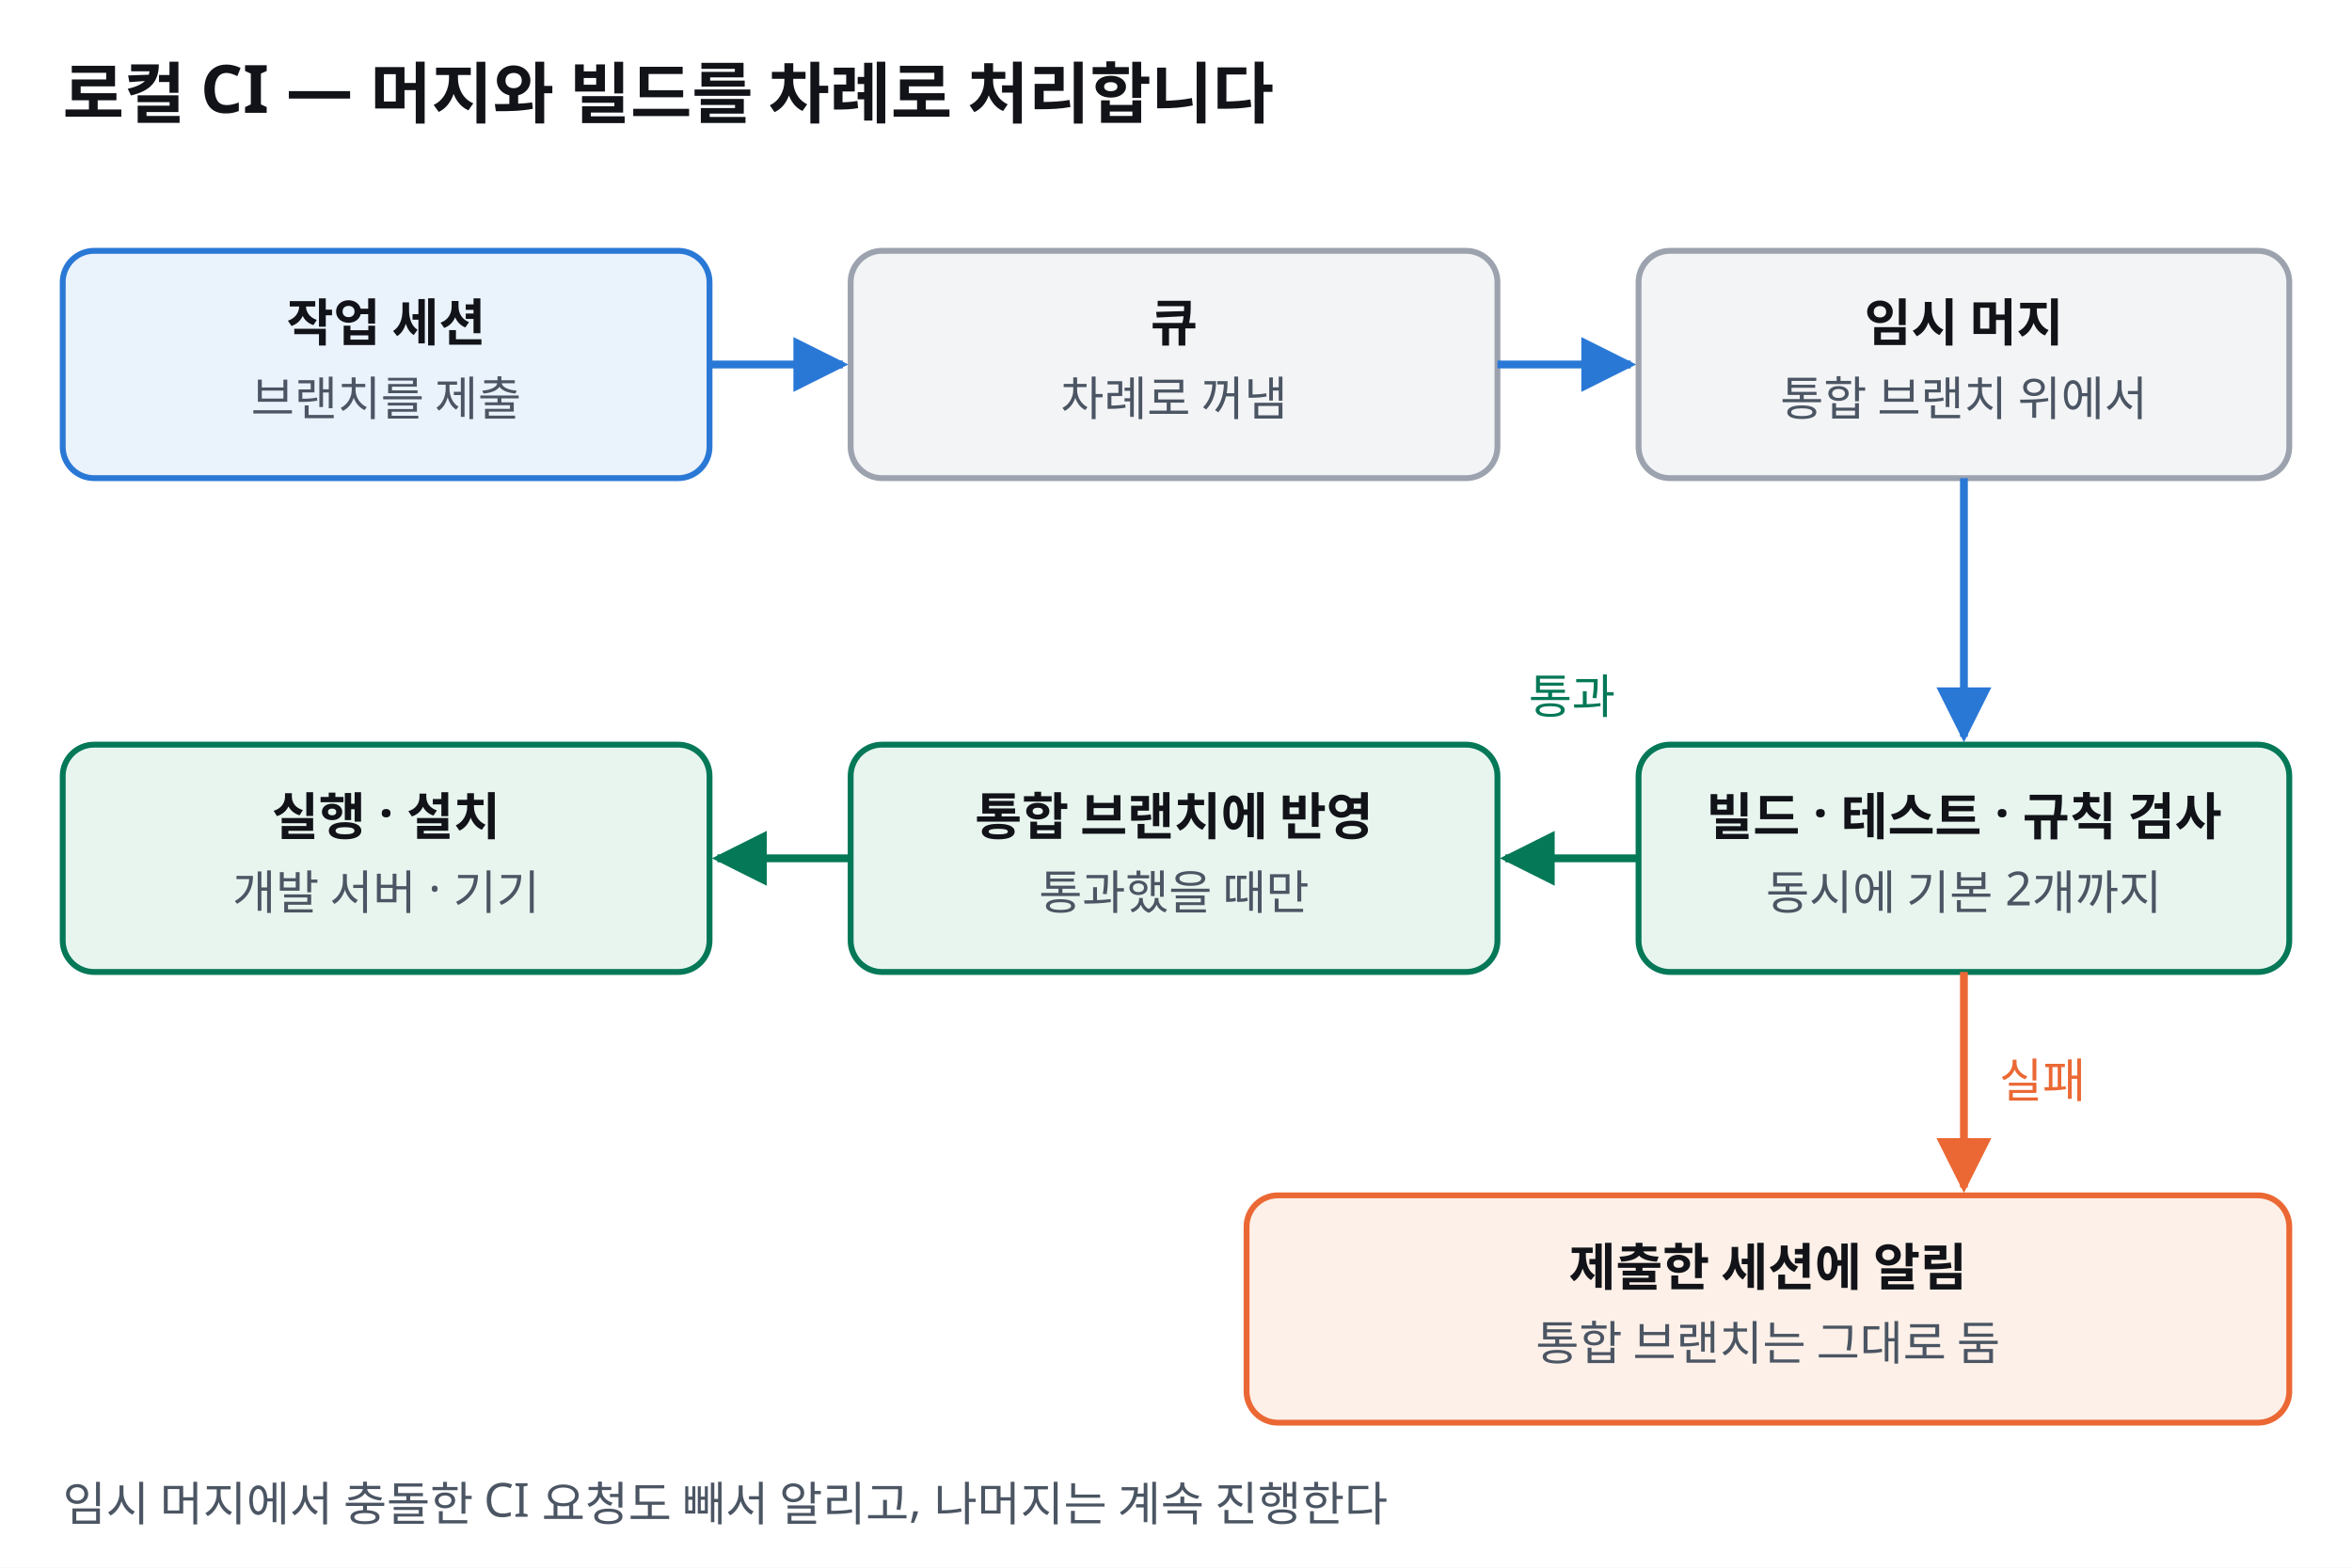
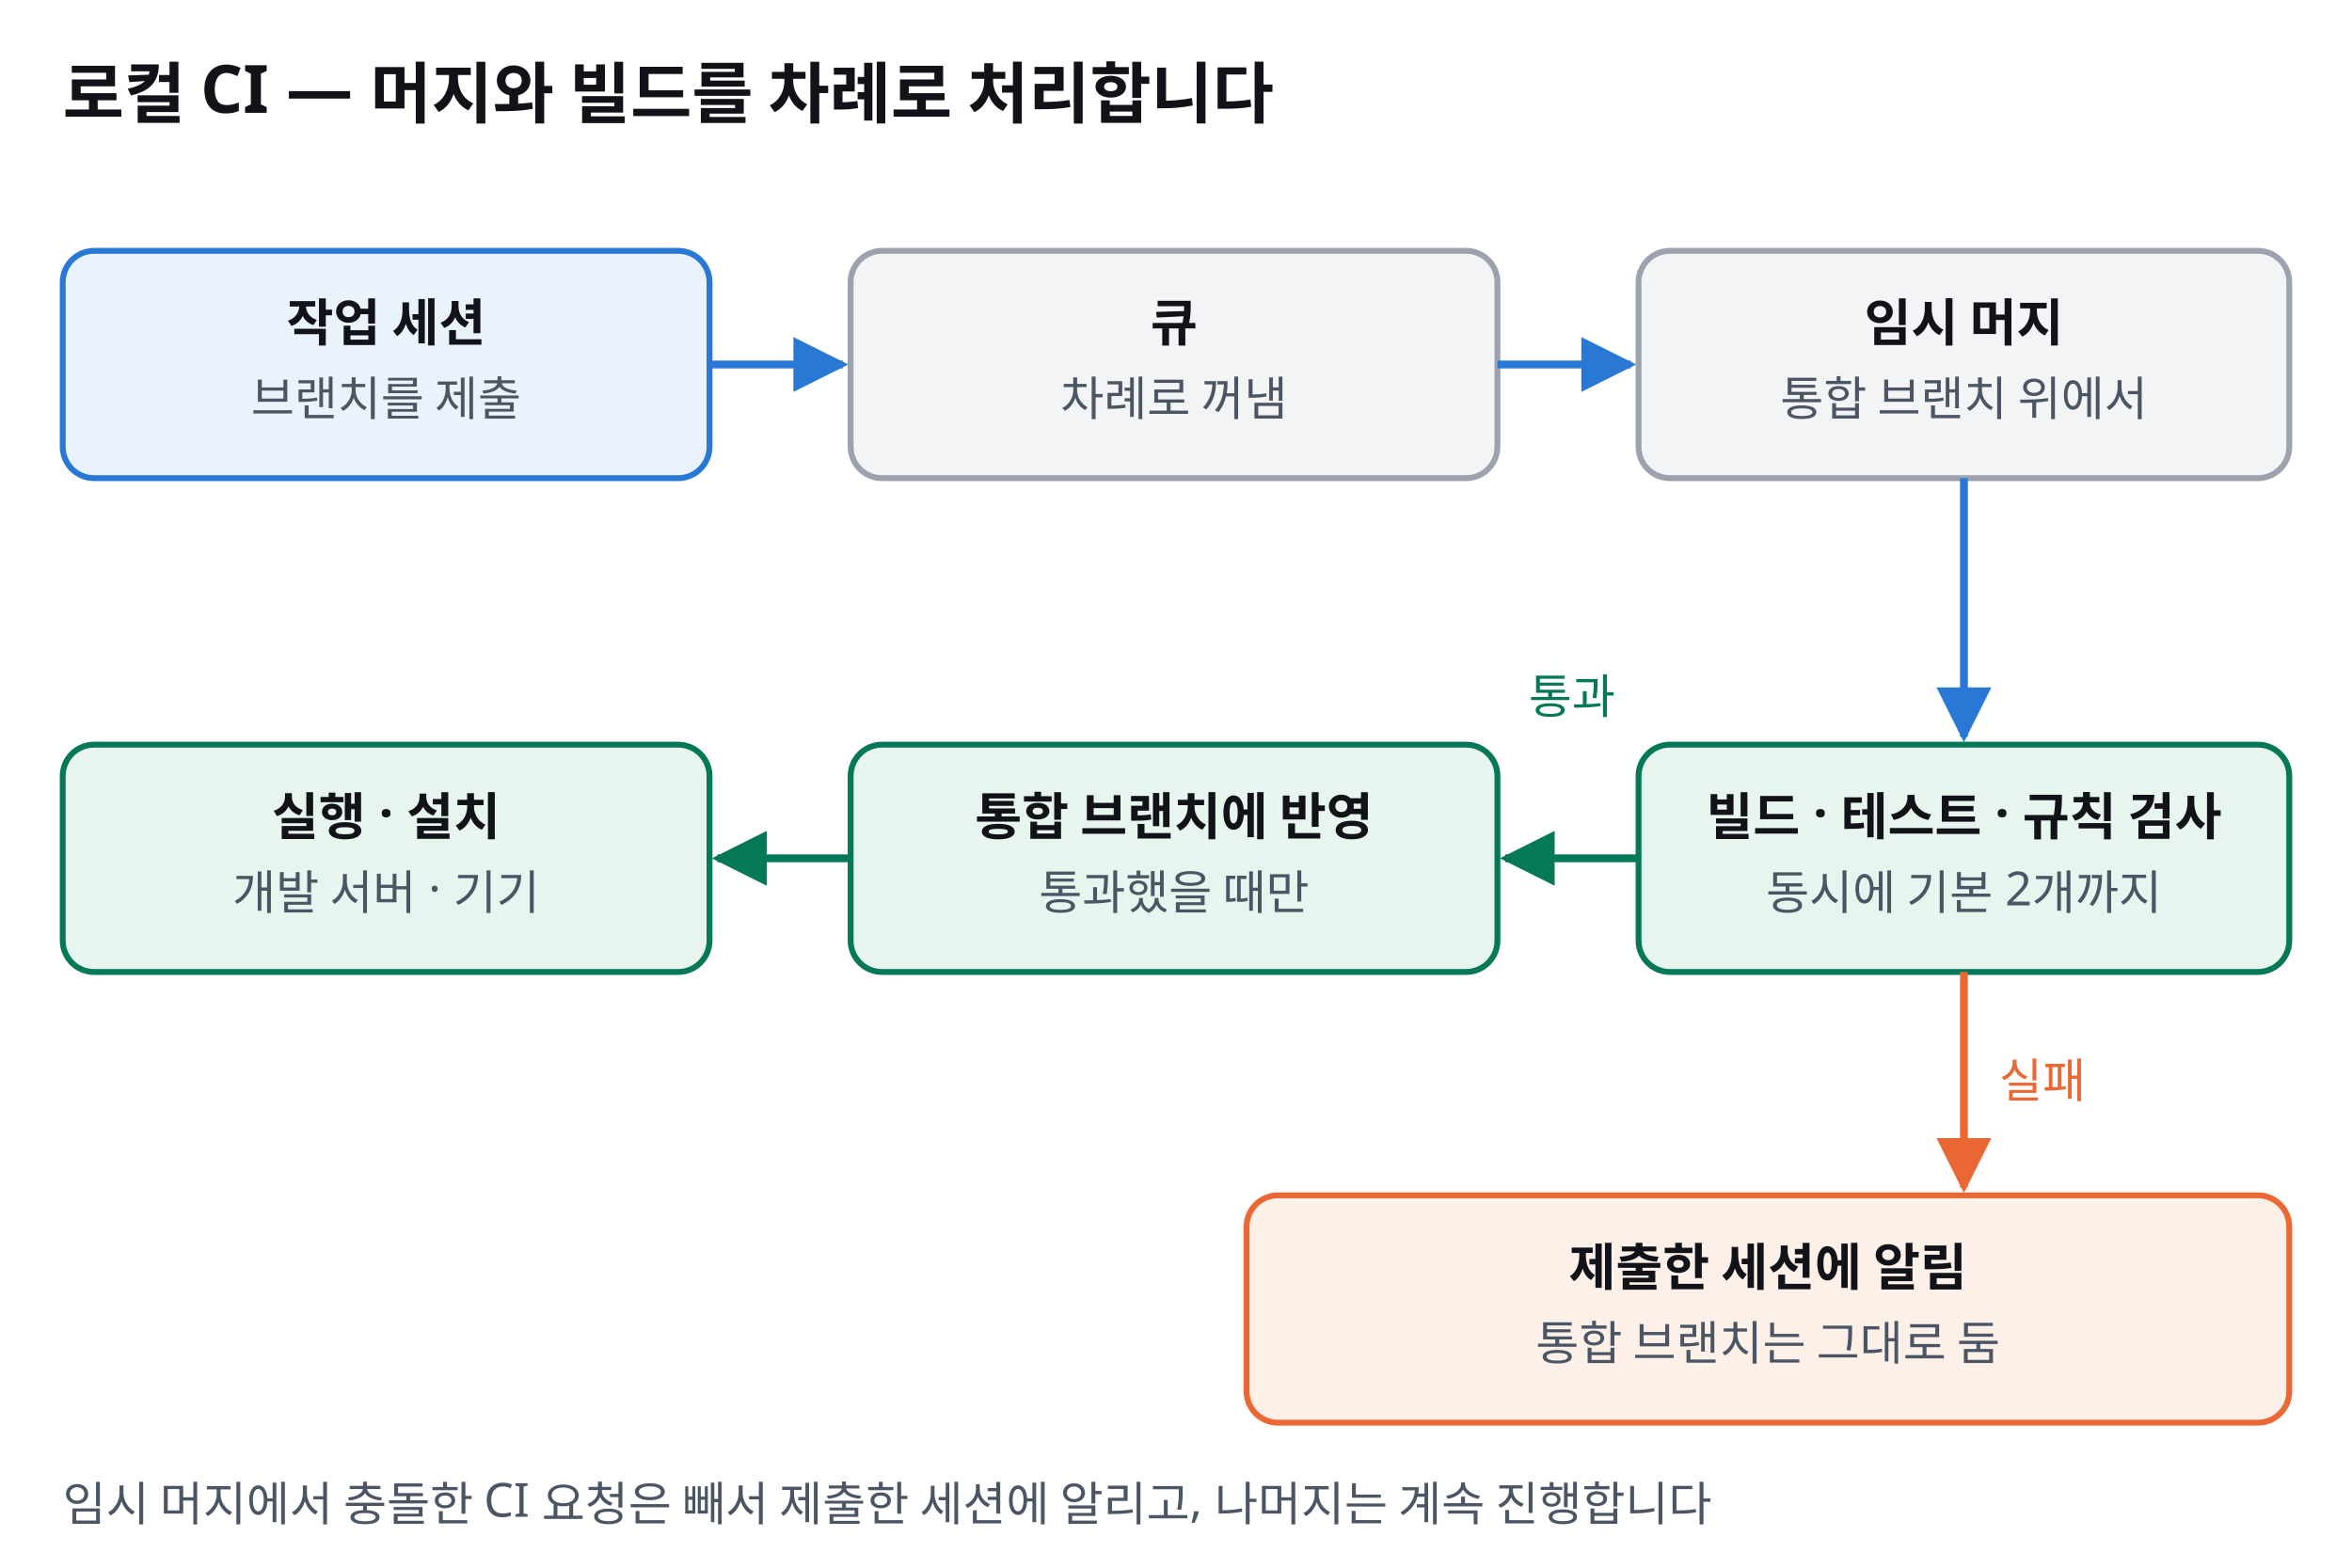
<svg xmlns="http://www.w3.org/2000/svg" viewBox="0 0 600 400" width="600" height="400" role="img" aria-labelledby="t d">
  <rect width="600" height="400" fill="#ffffff" />
  <g font-family="Pretendard, 'Apple SD Gothic Neo', 'Noto Sans KR', 'Malgun Gothic', sans-serif">
    <defs>
      <marker id="c-g" viewBox="0 0 10 10" refX="9" refY="5" markerWidth="7" markerHeight="7" orient="auto-start-reverse">
        <path d="M0,0 L10,5 L0,10 z" fill="#047857" />
      </marker>
      <marker id="c-o" viewBox="0 0 10 10" refX="9" refY="5" markerWidth="7" markerHeight="7" orient="auto-start-reverse">
        <path d="M0,0 L10,5 L0,10 z" fill="#eb6834" />
      </marker>
      <marker id="c-b" viewBox="0 0 10 10" refX="9" refY="5" markerWidth="7" markerHeight="7" orient="auto-start-reverse">
        <path d="M0,0 L10,5 L0,10 z" fill="#2a78d6" />
      </marker>
    </defs>
    <text x="16" y="30" font-size="17" fill="#111318" font-weight="700">로컬 CI — 머지와 빌드를 차례로 처리합니다</text>
    <rect x="16" y="64" width="165" height="58" rx="8" fill="#eaf2fc" stroke="#2a78d6" stroke-width="1.5" />
    <text x="98.5" y="87" font-size="13" fill="#111318" text-anchor="middle" font-weight="700">작업 세션</text>
    <text x="98.5" y="106" font-size="12" fill="#4b5563" text-anchor="middle">브랜치를 제출</text>
    <rect x="217" y="64" width="165" height="58" rx="8" fill="#f3f4f6" stroke="#9ca3af" stroke-width="1.5" />
    <text x="299.5" y="87" font-size="13" fill="#111318" text-anchor="middle" font-weight="700">큐</text>
    <text x="299.5" y="106" font-size="12" fill="#4b5563" text-anchor="middle">차례로 꺼냄</text>
    <rect x="418" y="64" width="166" height="58" rx="8" fill="#f3f4f6" stroke="#9ca3af" stroke-width="1.5" />
    <text x="501" y="87" font-size="13" fill="#111318" text-anchor="middle" font-weight="700">임시 머지</text>
    <text x="501" y="106" font-size="12" fill="#4b5563" text-anchor="middle">통합 브랜치 위에서</text>
    <rect x="418" y="190" width="166" height="58" rx="8" fill="#e8f5ef" stroke="#047857" stroke-width="1.5" />
    <text x="501" y="213" font-size="13" fill="#111318" text-anchor="middle" font-weight="700">빌드 · 테스트 · 규칙 검사</text>
    <text x="501" y="232" font-size="12" fill="#4b5563" text-anchor="middle">동시에 기본 2개까지</text>
    <rect x="217" y="190" width="165" height="58" rx="8" fill="#e8f5ef" stroke="#047857" stroke-width="1.5" />
    <text x="299.5" y="213" font-size="13" fill="#111318" text-anchor="middle" font-weight="700">통합 브랜치에 반영</text>
    <text x="299.5" y="232" font-size="12" fill="#4b5563" text-anchor="middle">통과했을 때만</text>
    <rect x="16" y="190" width="165" height="58" rx="8" fill="#e8f5ef" stroke="#047857" stroke-width="1.5" />
    <text x="98.5" y="213" font-size="13" fill="#111318" text-anchor="middle" font-weight="700">실행 · 설치</text>
    <text x="98.5" y="232" font-size="12" fill="#4b5563" text-anchor="middle">개발 서버 · 기기</text>
    <rect x="318" y="305" width="266" height="58" rx="8" fill="#fdf0e8" stroke="#eb6834" stroke-width="1.5" />
    <text x="451" y="328" font-size="13" fill="#111318" text-anchor="middle" font-weight="700">제출한 세션에 알림</text>
    <text x="451" y="347" font-size="12" fill="#4b5563" text-anchor="middle">통합 브랜치는 그대로 둠</text>
    <line x1="181" y1="93" x2="215" y2="93" stroke="#2a78d6" stroke-width="2" marker-end="url(#c-b)" />
    <line x1="382" y1="93" x2="416" y2="93" stroke="#2a78d6" stroke-width="2" marker-end="url(#c-b)" />
    <line x1="501" y1="122" x2="501" y2="188" stroke="#2a78d6" stroke-width="2" marker-end="url(#c-b)" />
    <line x1="418" y1="219" x2="384" y2="219" stroke="#047857" stroke-width="2" marker-end="url(#c-g)" />
    <line x1="217" y1="219" x2="183" y2="219" stroke="#047857" stroke-width="2" marker-end="url(#c-g)" />
    <text x="401" y="182" font-size="12" fill="#047857" text-anchor="middle">통과</text>
    <line x1="501" y1="248" x2="501" y2="303" stroke="#eb6834" stroke-width="2" marker-end="url(#c-o)" />
    <text x="510" y="280" font-size="12" fill="#eb6834">실패</text>
-     <text x="16" y="388" font-size="12" fill="#4b5563">임시 머지에서 충돌한 CI 요청도 빼서 알리고, 나머지는 계속 진행한다</text>
+     <text x="16" y="388" font-size="12" fill="#4b5563">임시 머지에서 충돌한 CI 요청은 빼서 제출한 세션에 알리고, 나머지는 계속 진행합니다</text>
  </g>
</svg>
